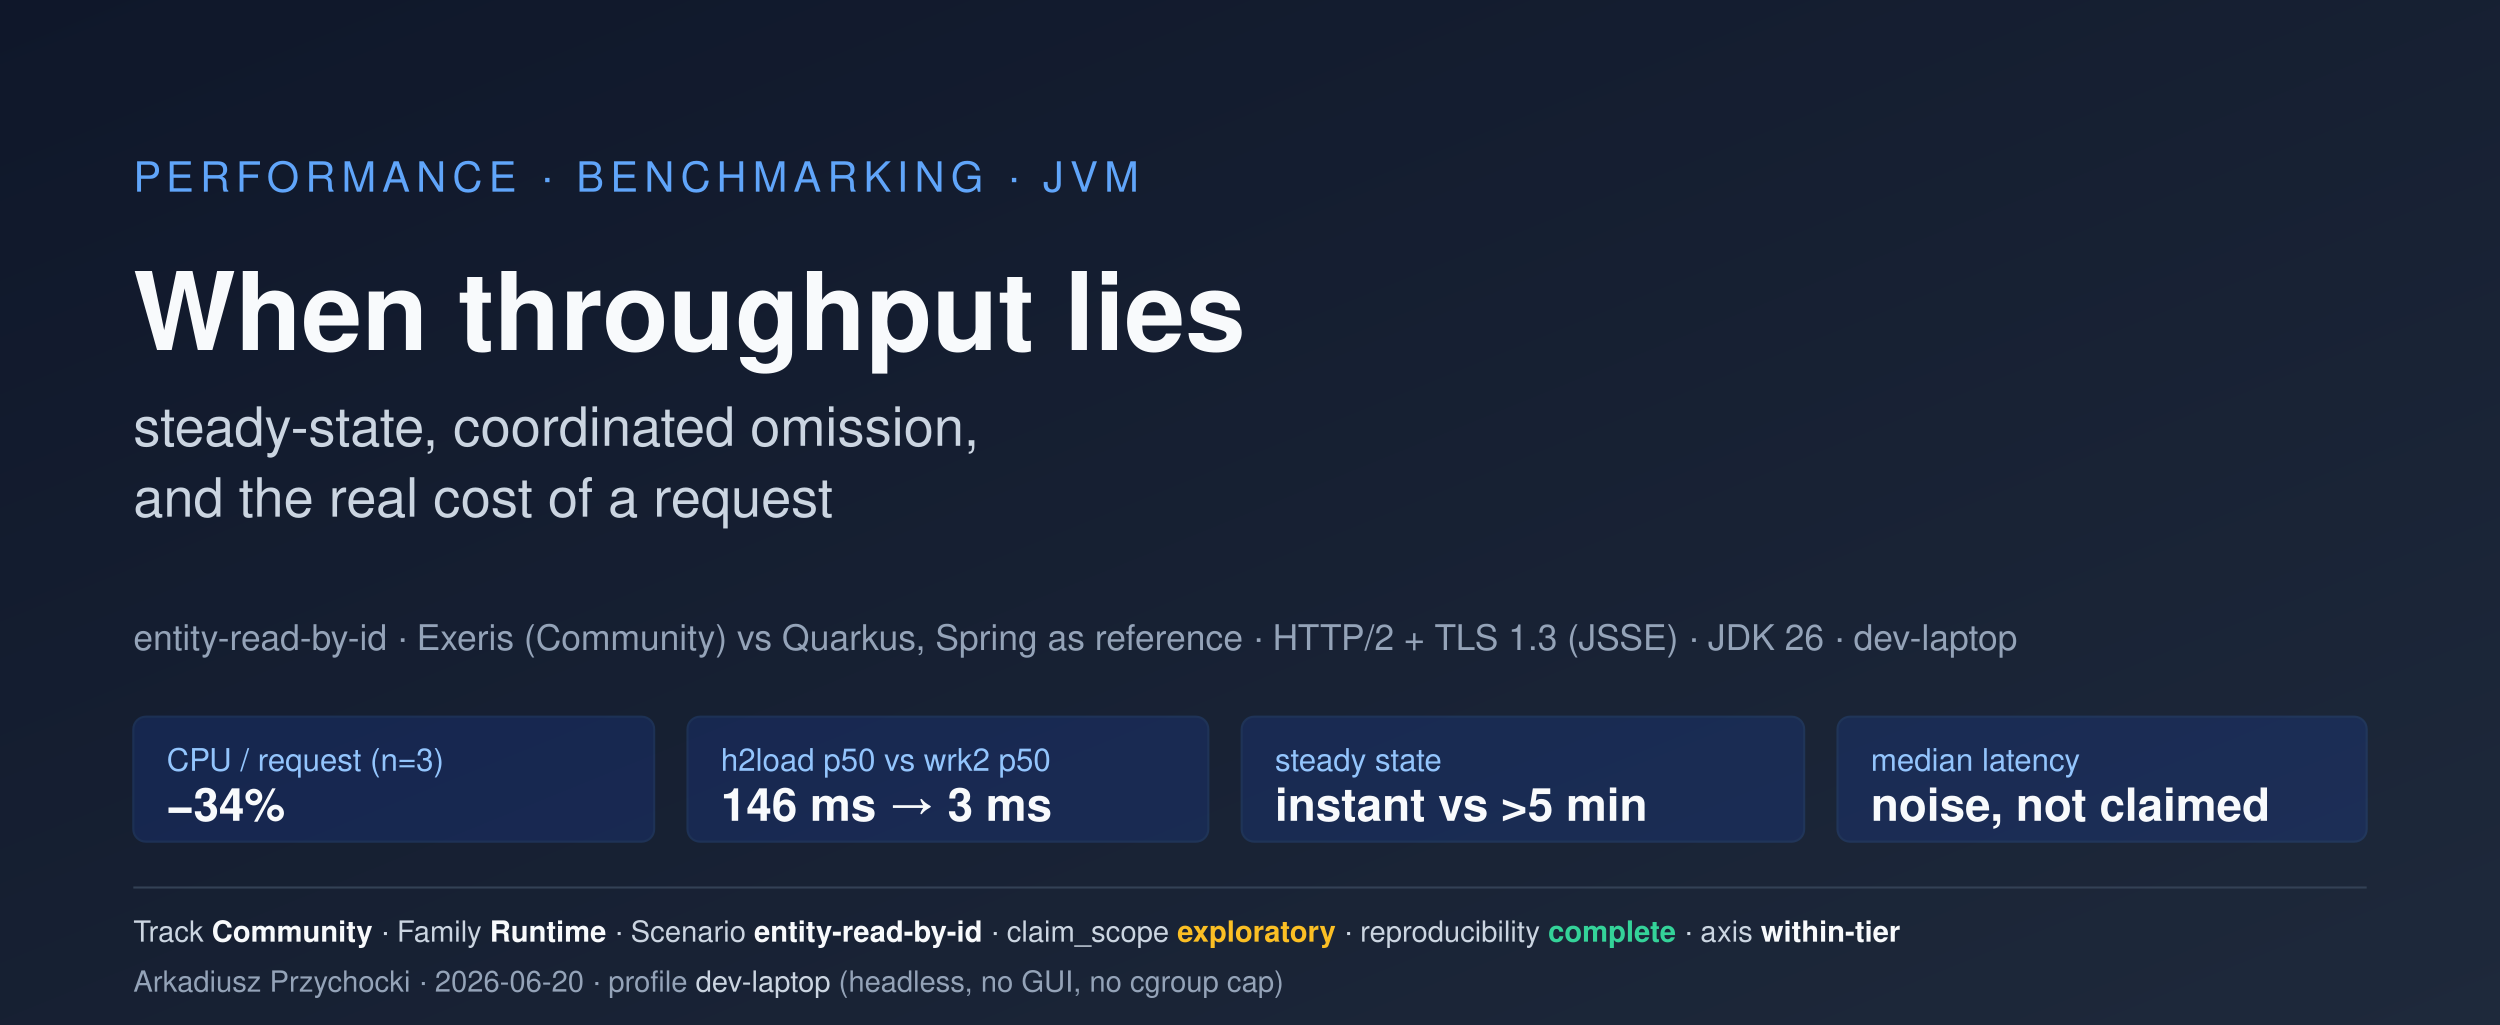
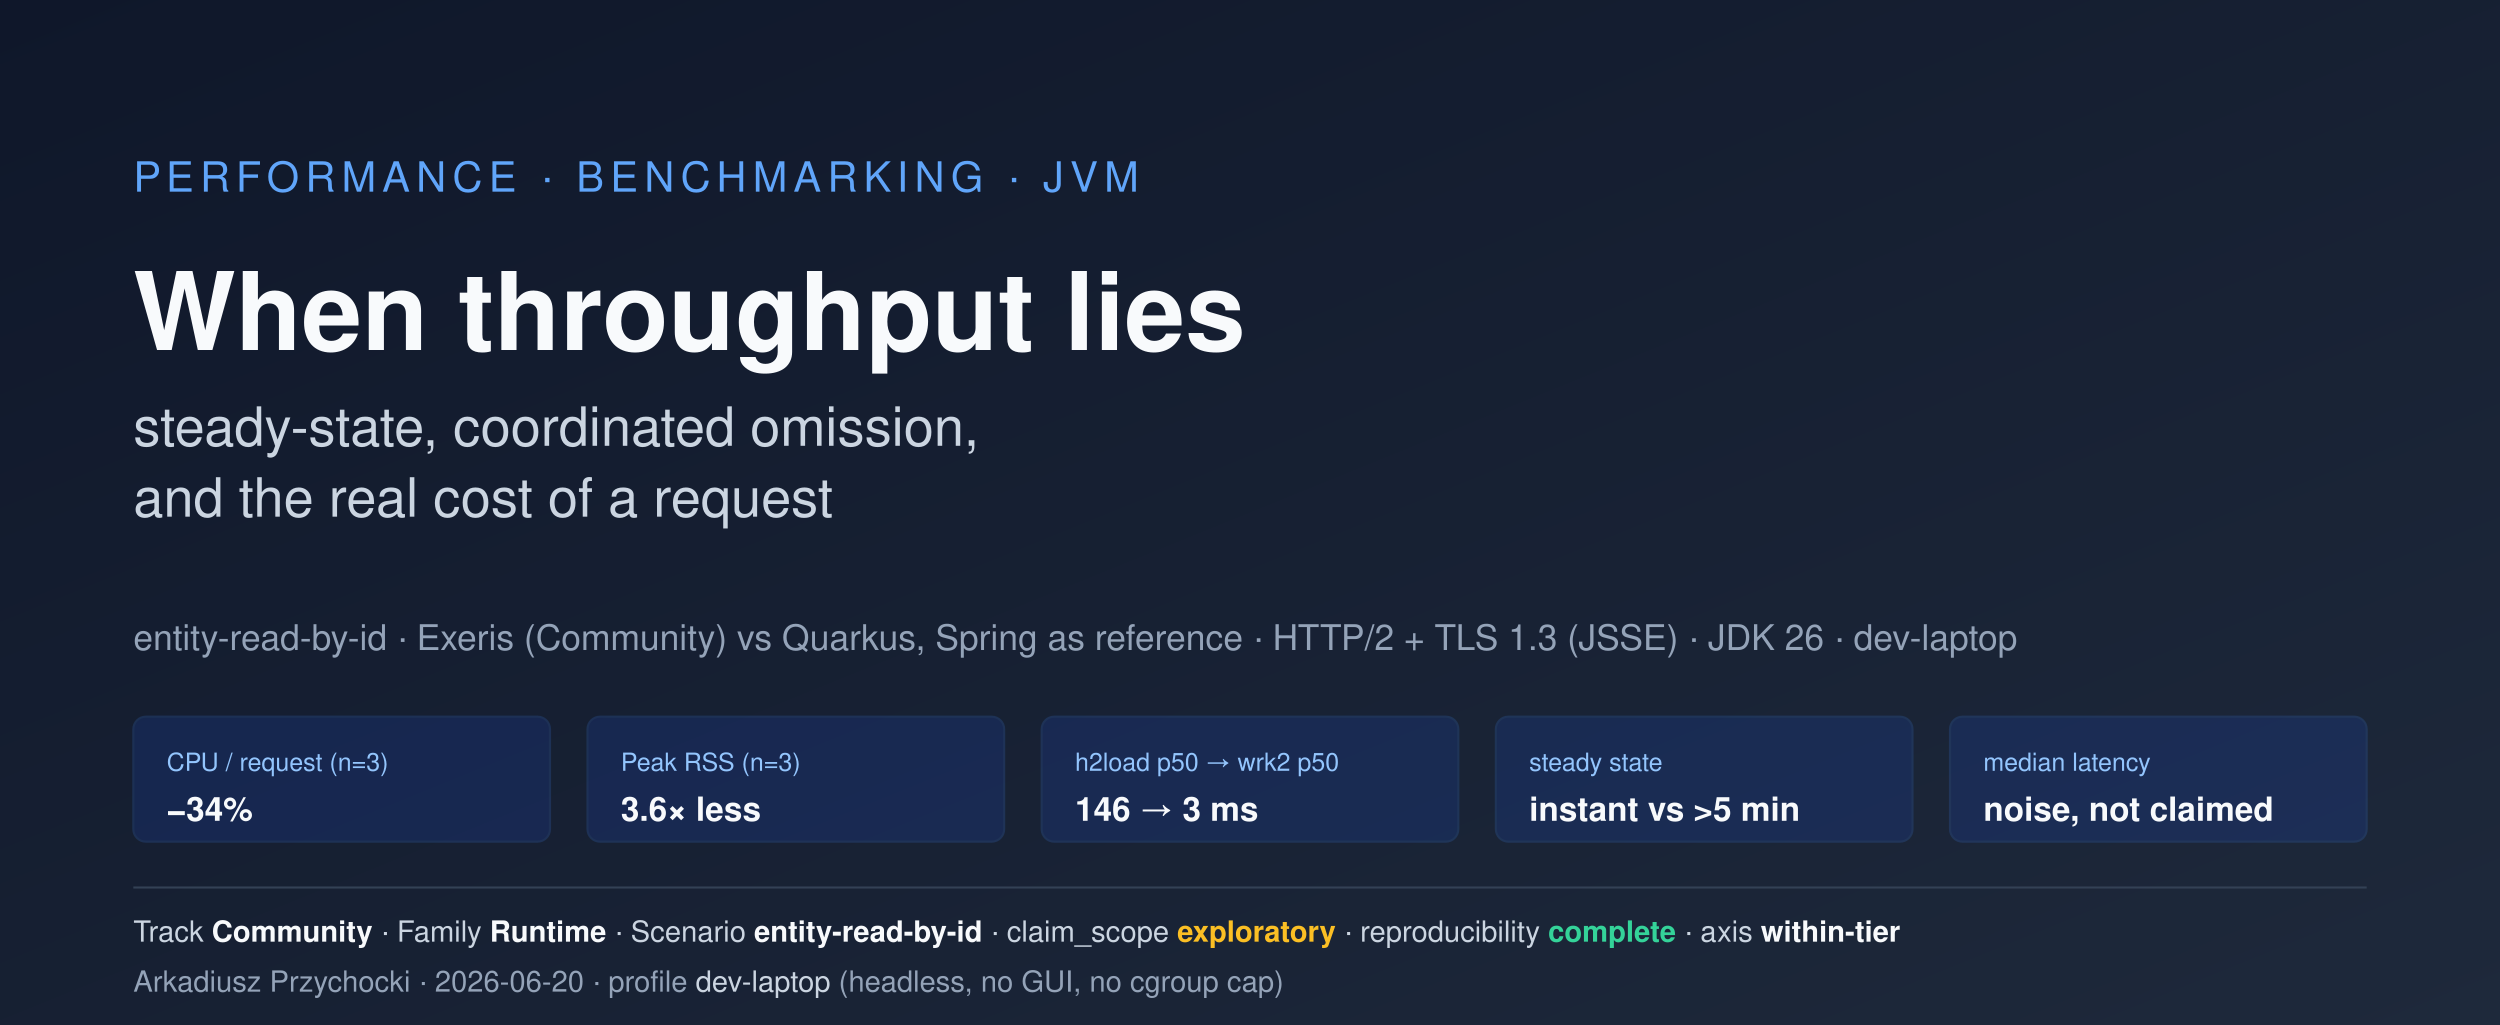
<svg xmlns="http://www.w3.org/2000/svg" width="1200" height="492" viewBox="0 0 1200 492" font-family="Verdana,Helvetica,sans-serif">
  <defs>
    <linearGradient id="bg" x1="0" y1="0" x2="1" y2="1">
      <stop offset="0" stop-color="#0f172a" />
      <stop offset="1" stop-color="#1e293b" />
    </linearGradient>
  </defs>
  <rect width="1200" height="492" fill="url(#bg)" />
  <text x="64" y="92" font-size="20" fill="#60a5fa" letter-spacing="3">PERFORMANCE · BENCHMARKING · JVM</text>
  <text x="64" y="168" font-size="52" font-weight="bold" fill="#f8fafc">When throughput lies</text>
  <text x="64" y="214" font-size="26" fill="#cbd5e1">steady-state, coordinated omission,</text>
  <text x="64" y="248" font-size="26" fill="#cbd5e1">and the real cost of a request</text>
  <text x="64" y="312" font-size="17" fill="#94a3b8">entity-read-by-id · Exeris (Community) vs Quarkus, Spring as reference · HTTP/2 + TLS 1.3 (JSSE) · JDK 26 · dev-laptop</text>
-   <g font-size="15">
-     <rect x="64" y="344" width="250" height="60" rx="6" fill="#1d4ed8" opacity="0.18" stroke="#3b82f6" stroke-width="1" />
+   <g font-size="12">
+     <rect x="64" y="344" width="200" height="60" rx="6" fill="#1d4ed8" opacity="0.18" stroke="#3b82f6" stroke-width="1" />
    <text x="80" y="370" fill="#93c5fd">CPU / request (n=3)</text>
-     <text x="80" y="394" font-size="22" font-weight="bold" fill="#f8fafc">−34%</text>
-     <rect x="330" y="344" width="250" height="60" rx="6" fill="#1d4ed8" opacity="0.18" stroke="#3b82f6" stroke-width="1" />
-     <text x="346" y="370" fill="#93c5fd">h2load p50 vs wrk2 p50</text>
-     <text x="346" y="394" font-size="22" font-weight="bold" fill="#f8fafc">146 ms → 3 ms</text>
-     <rect x="596" y="344" width="270" height="60" rx="6" fill="#1d4ed8" opacity="0.18" stroke="#3b82f6" stroke-width="1" />
-     <text x="612" y="370" fill="#93c5fd">steady state</text>
-     <text x="612" y="394" font-size="22" font-weight="bold" fill="#f8fafc">instant vs &gt;5 min</text>
-     <rect x="882" y="344" width="254" height="60" rx="6" fill="#1d4ed8" opacity="0.18" stroke="#3b82f6" stroke-width="1" />
-     <text x="898" y="370" fill="#93c5fd">median latency</text>
-     <text x="898" y="394" font-size="22" font-weight="bold" fill="#f8fafc">noise, not claimed</text>
+     <text x="80" y="394" font-size="16" font-weight="bold" fill="#f8fafc">−34%</text>
+     <rect x="282" y="344" width="200" height="60" rx="6" fill="#1d4ed8" opacity="0.18" stroke="#3b82f6" stroke-width="1" />
+     <text x="298" y="370" fill="#93c5fd">Peak RSS (n=3)</text>
+     <text x="298" y="394" font-size="16" font-weight="bold" fill="#f8fafc">3.6× less</text>
+     <rect x="500" y="344" width="200" height="60" rx="6" fill="#1d4ed8" opacity="0.18" stroke="#3b82f6" stroke-width="1" />
+     <text x="516" y="370" fill="#93c5fd">h2load p50 → wrk2 p50</text>
+     <text x="516" y="394" font-size="16" font-weight="bold" fill="#f8fafc">146 → 3 ms</text>
+     <rect x="718" y="344" width="200" height="60" rx="6" fill="#1d4ed8" opacity="0.18" stroke="#3b82f6" stroke-width="1" />
+     <text x="734" y="370" fill="#93c5fd">steady state</text>
+     <text x="734" y="394" font-size="16" font-weight="bold" fill="#f8fafc">instant vs &gt;5 min</text>
+     <rect x="936" y="344" width="200" height="60" rx="6" fill="#1d4ed8" opacity="0.18" stroke="#3b82f6" stroke-width="1" />
+     <text x="952" y="370" fill="#93c5fd">median latency</text>
+     <text x="952" y="394" font-size="16" font-weight="bold" fill="#f8fafc">noise, not claimed</text>
  </g>
  <line x1="64" y1="426" x2="1136" y2="426" stroke="#334155" stroke-width="1" />
  <text x="64" y="452" font-size="14" fill="#cbd5e1">Track <tspan fill="#f8fafc" font-weight="bold">Community</tspan>  ·  Family <tspan fill="#f8fafc" font-weight="bold">Runtime</tspan>  ·  Scenario <tspan fill="#f8fafc" font-weight="bold">entity-read-by-id</tspan>  ·  claim_scope <tspan fill="#fbbf24" font-weight="bold">exploratory</tspan>  ·  reproducibility <tspan fill="#34d399" font-weight="bold">complete</tspan>  ·  axis <tspan fill="#f8fafc" font-weight="bold">within-tier</tspan>
  </text>
  <text x="64" y="476" font-size="14" fill="#94a3b8">Arkadiusz Przychocki  ·  2026-06-20  ·  profile <tspan fill="#cbd5e1">dev-laptop</tspan> (headless, no GUI, no cgroup cap)</text>
</svg>
